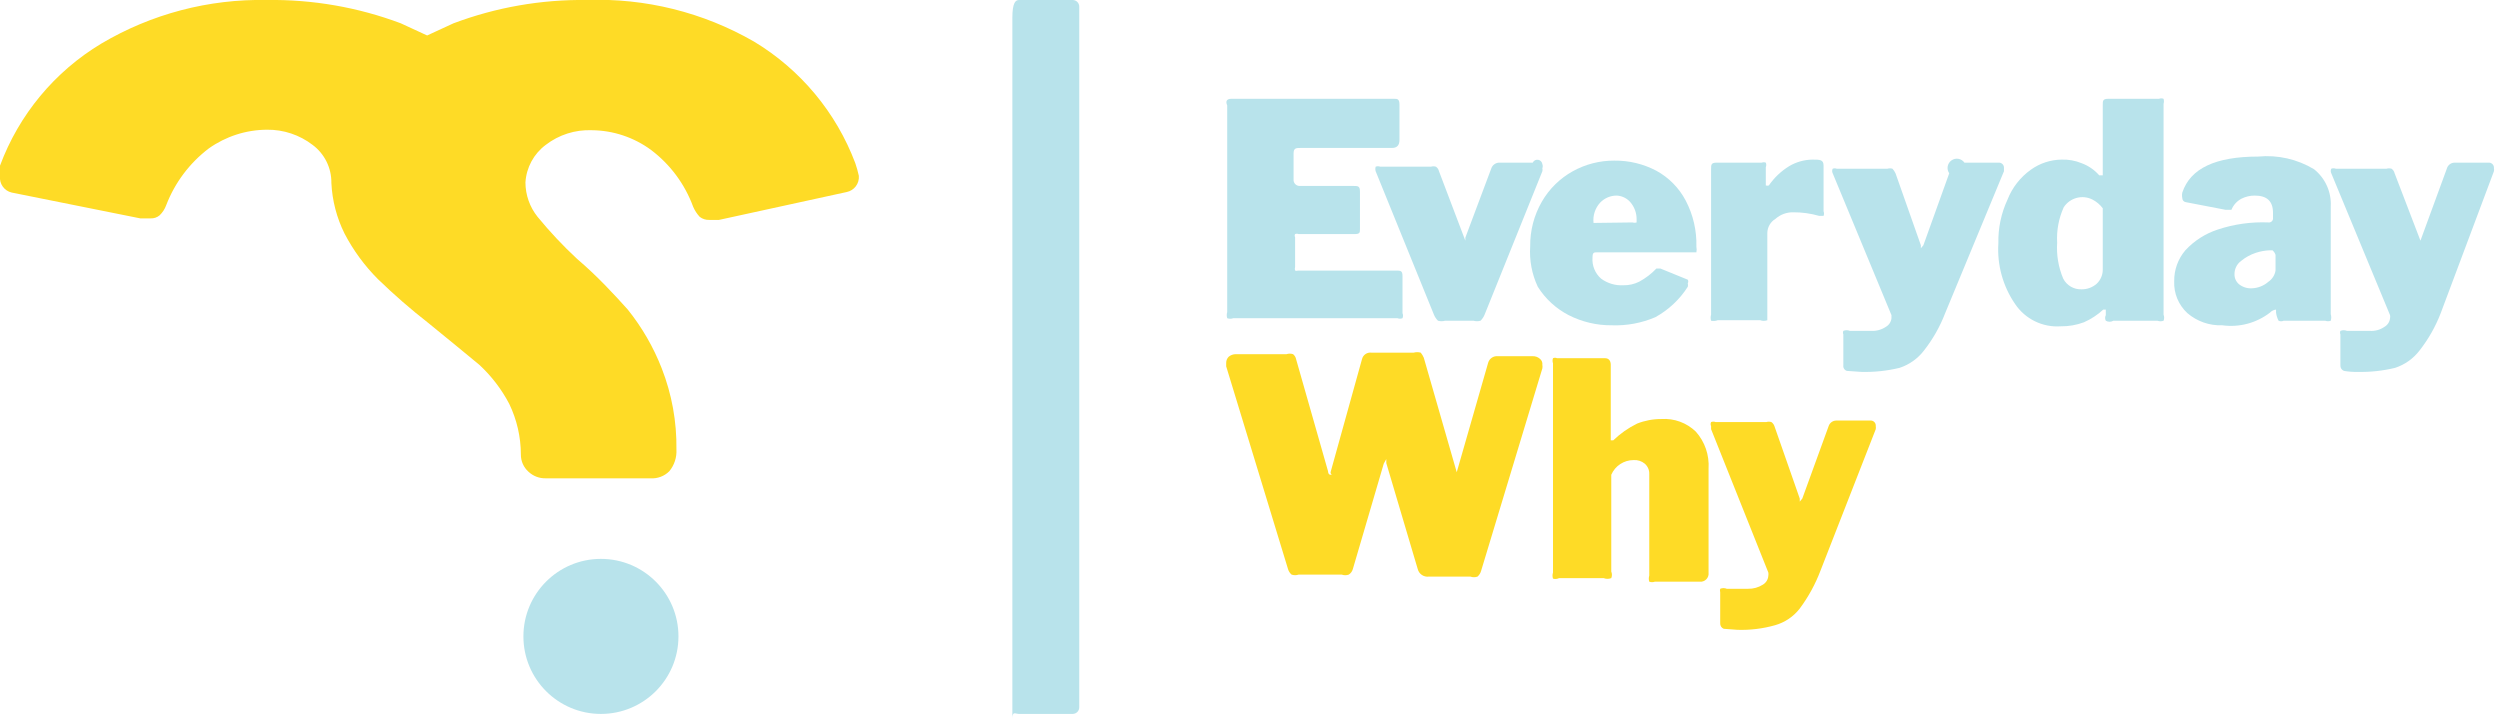
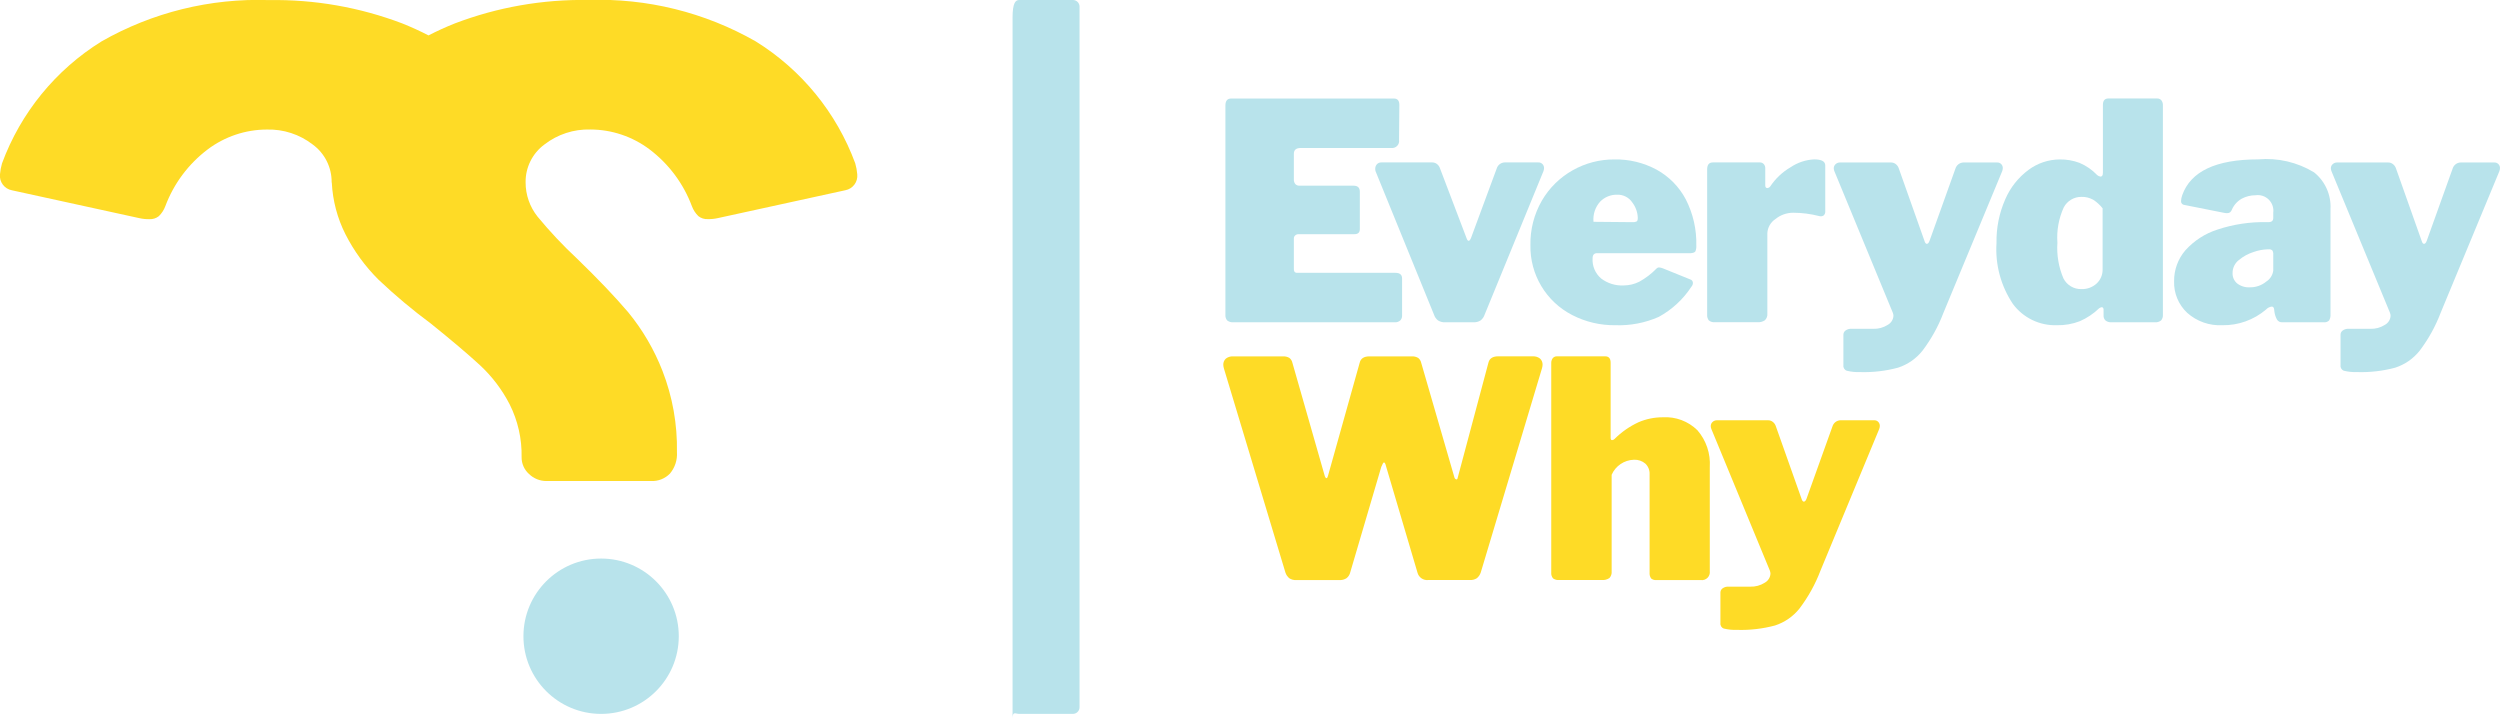
- <svg xmlns="http://www.w3.org/2000/svg" viewBox="0 0 49.34 14.18">
+ <svg xmlns="http://www.w3.org/2000/svg" preserveAspectRatio="xMidYMid meet" viewBox="0 0 49.342 14.179">
  <defs>
    <style>.cls-1{fill:#b8e3eb;}.cls-2{fill:#fedb26;}</style>
  </defs>
+   <g id="Separator">
+     <path class="cls-1" d="M21.441,14.179h-1.06c-.072,0-.131-.058-.131.089V.439c0-.292.058-.35.131-.35h1.06A.131.131,0,0,1,21.572.22V14.049A.131.131,0,0,1,21.441,14.179Z" transform="translate(-0.2653 -0.0892)" />
+   </g>
+   <g id="Isotype_bottom" data-name="Isotype bottom">
+     <circle class="cls-1" cx="11.864" cy="12.557" r="1.533" />
+   </g>
+   <g id="Isotype_top" data-name="Isotype top">
+     <path class="cls-2" d="M17.145,3.313A4.775,4.775,0,0,0,15.179.905,6.233,6.233,0,0,0,11.877.089,7.074,7.074,0,0,0,9.243.551c-.183.073-.356.152-.52.237C8.56.704,8.388.625,8.206.552A7.077,7.077,0,0,0,5.572.091,6.233,6.233,0,0,0,2.27.906,4.774,4.774,0,0,0,.305,3.314,1.094,1.094,0,0,0,.265,3.53a.29.29,0,0,0,.236.315l2.516.55a.822.822,0,0,0,.197.02A.277.277,0,0,0,3.4,4.356a.535.535,0,0,0,.128-.197,2.507,2.507,0,0,1,.835-1.12,1.948,1.948,0,0,1,1.17-.393,1.414,1.414,0,0,1,.904.295.913.913,0,0,1,.374.747l.003.007a2.542,2.542,0,0,0,.267,1.013,3.497,3.497,0,0,0,.658.904,11.172,11.172,0,0,0,1.032.865q.61.491.963.816a2.8,2.8,0,0,1,.59.776A2.221,2.221,0,0,1,10.56,9.111a.439.439,0,0,0,.147.334.489.489,0,0,0,.344.138h2.064a.486.486,0,0,0,.373-.147.596.596,0,0,0,.138-.423,4.208,4.208,0,0,0-.285-1.602,4.257,4.257,0,0,0-.678-1.16Q12.27,5.79,11.661,5.2a8.661,8.661,0,0,1-.786-.835,1.081,1.081,0,0,1-.236-.678.913.913,0,0,1,.373-.747,1.414,1.414,0,0,1,.904-.295,1.949,1.949,0,0,1,1.17.393,2.507,2.507,0,0,1,.835,1.12.535.535,0,0,0,.128.197.277.277,0,0,0,.187.059.822.822,0,0,0,.197-.02l2.516-.55a.29.29,0,0,0,.236-.314A1.091,1.091,0,0,0,17.145,3.313Z" transform="translate(-0.2653 -0.0892)" />
+   </g>
  <g id="Everyday_Why" data-name="Everyday Why">
-     <path class="cls-1" d="M24.4,15.23H23.34c-.07,0-.13-.06-.13.09V1.49c0-.29.06-.35.13-.35H24.4a.13.13,0,0,1,.13.13V15.1A.13.13,0,0,1,24.4,15.23Z" transform="translate(-3.23 -1.14)" />
-     <path class="cls-1" d="M27.53,3.09h3.21c.07,0,.11,0,.11.12V3.9c0,.11-.05.16-.15.16H28.9c-.09,0-.14,0-.14.11v.51a.12.12,0,0,0,.11.13h1.07c.09,0,.13,0,.13.11v.74c0,.07,0,.1-.11.1h-1.1a.09.09,0,0,0-.07,0,.06.06,0,0,0,0,.06v.59a.12.12,0,0,0,0,.07.08.08,0,0,0,.06,0h1.93c.09,0,.13,0,.13.11v.73a.13.13,0,0,1,0,.1.13.13,0,0,1-.1,0H27.57a.17.17,0,0,1-.12,0,.21.21,0,0,1,0-.12V3.22C27.41,3.13,27.45,3.09,27.53,3.09Z" transform="translate(-3.23 -1.14)" />
-     <path class="cls-1" d="M33.67,4.38a.11.11,0,0,1,0,.08.13.13,0,0,1,0,.06L32.53,7.35a.36.36,0,0,1-.08.12.26.26,0,0,1-.14,0h-.56a.26.26,0,0,1-.14,0,.36.36,0,0,1-.08-.12L30.38,4.52a.07.07,0,0,1,0,0,.16.16,0,0,1,0-.09.12.12,0,0,1,.09,0h1a.17.17,0,0,1,.1,0,.15.15,0,0,1,.06.09l.52,1.37s0,0,0,0,0,0,0-.06l.51-1.36a.17.17,0,0,1,.15-.12h.67A.1.1,0,0,1,33.67,4.38Z" transform="translate(-3.23 -1.14)" />
-     <path class="cls-1" d="M34.83,6.64a.68.68,0,0,0,.44.13.67.67,0,0,0,.31-.07,1.33,1.33,0,0,0,.34-.26l0,0,.08,0,.54.22a.07.07,0,0,1,0,.07.13.13,0,0,1,0,.07,1.78,1.78,0,0,1-.64.6,2,2,0,0,1-.86.16,1.84,1.84,0,0,1-.85-.2,1.57,1.57,0,0,1-.61-.56A1.62,1.62,0,0,1,33.43,6a1.72,1.72,0,0,1,.23-.88,1.6,1.6,0,0,1,.61-.6,1.67,1.67,0,0,1,.82-.21,1.73,1.73,0,0,1,.83.2,1.43,1.43,0,0,1,.58.59,1.85,1.85,0,0,1,.21.91.27.27,0,0,1,0,.11s0,0-.09,0H34.75c-.06,0-.09,0-.09.1A.5.5,0,0,0,34.83,6.64Zm.62-1.11a.13.13,0,0,0,.08,0s0,0,0-.07a.51.51,0,0,0-.1-.3A.38.38,0,0,0,35.14,5a.45.45,0,0,0-.33.14.51.51,0,0,0-.13.4Z" transform="translate(-3.23 -1.14)" />
-     <path class="cls-1" d="M37,7.47a.21.21,0,0,1,0-.12V4.48c0-.09,0-.13.11-.13H38a.11.11,0,0,1,.08,0,.12.12,0,0,1,0,.09V4.8s0,0,0,0a.09.09,0,0,0,.06,0,1.33,1.33,0,0,1,.4-.38A.92.92,0,0,1,39,4.29c.15,0,.22,0,.22.12v.9a.12.12,0,0,1,0,.09h-.09a1.79,1.79,0,0,0-.51-.07.51.51,0,0,0-.35.13.33.33,0,0,0-.16.28V7.33c0,.06,0,.11,0,.13a.2.2,0,0,1-.14,0h-.84A.23.23,0,0,1,37,7.47Z" transform="translate(-3.23 -1.14)" />
-     <path class="cls-1" d="M39.68,8.46a.1.1,0,0,1-.07-.11V7.74a.09.09,0,0,1,0-.07.17.17,0,0,1,.13,0h.42a.47.47,0,0,0,.29-.08.22.22,0,0,0,.11-.17s0,0,0-.06l-1.16-2.8a.11.11,0,0,1,0,0,.1.1,0,0,1,0-.09.11.11,0,0,1,.08,0h1a.17.17,0,0,1,.1,0,.35.35,0,0,1,.06.09l.5,1.42s0,.06,0,.06,0,0,.05-.06l.51-1.42A.18.18,0,0,1,42,4.35h.67a.1.1,0,0,1,.11.11s0,0,0,.06l-1.16,2.8a2.84,2.84,0,0,1-.42.74,1,1,0,0,1-.48.34,2.9,2.9,0,0,1-.75.08Z" transform="translate(-3.23 -1.14)" />
-     <path class="cls-1" d="M44.79,7.47a.12.12,0,0,1,0-.11V7.25s0,0,0,0l0,0-.05,0a1.38,1.38,0,0,1-.38.25,1.26,1.26,0,0,1-.46.08A1,1,0,0,1,43,7.14a1.9,1.9,0,0,1-.33-1.2,1.94,1.94,0,0,1,.18-.86,1.31,1.31,0,0,1,.46-.59,1.06,1.06,0,0,1,.61-.2.94.94,0,0,1,.39.07.85.85,0,0,1,.35.24l.07,0s0,0,0-.08V3.21c0-.08,0-.12.11-.12h1a.12.12,0,0,1,.09,0,.17.17,0,0,1,0,.1V7.35a.16.16,0,0,1,0,.12.17.17,0,0,1-.12,0h-.87A.15.15,0,0,1,44.79,7.47Zm-.26-2.39a.44.44,0,0,0-.57.15,1.49,1.49,0,0,0-.13.7,1.56,1.56,0,0,0,.12.71.39.39,0,0,0,.36.21.44.44,0,0,0,.3-.11.38.38,0,0,0,.12-.29V5.25A.6.6,0,0,0,44.53,5.08Z" transform="translate(-3.23 -1.14)" />
-     <path class="cls-1" d="M47.09,7.56a1,1,0,0,1-.69-.24.81.81,0,0,1-.26-.63.92.92,0,0,1,.22-.61A1.51,1.51,0,0,1,47,5.67a2.81,2.81,0,0,1,1-.14h0a.08.08,0,0,0,.09-.09v-.1c0-.23-.12-.34-.36-.34a.58.58,0,0,0-.26.06.43.43,0,0,0-.2.22.1.1,0,0,1,0,0l-.06,0h-.06l-.78-.15a.08.08,0,0,1-.07-.08.26.26,0,0,1,0-.11c.16-.48.66-.71,1.5-.71a1.8,1.8,0,0,1,1.1.25.88.88,0,0,1,.33.73V7.34a.23.23,0,0,1,0,.13.16.16,0,0,1-.11,0h-.82a.12.12,0,0,1-.1,0,.5.5,0,0,1-.05-.16v0s0-.06,0-.06a.19.19,0,0,0-.12.06A1.26,1.26,0,0,1,47.09,7.56Zm1-1.48-.07,0h0a1,1,0,0,0-.27.05.9.9,0,0,0-.29.16.32.32,0,0,0-.13.26.25.25,0,0,0,.09.2.37.37,0,0,0,.25.08A.52.52,0,0,0,48,6.7a.33.33,0,0,0,.14-.22V6.17A.2.2,0,0,0,48.08,6.08Z" transform="translate(-3.23 -1.14)" />
-     <path class="cls-1" d="M49.49,8.46a.11.11,0,0,1-.07-.11V7.74a.09.09,0,0,1,0-.07.17.17,0,0,1,.13,0H50a.45.45,0,0,0,.29-.08.22.22,0,0,0,.11-.17.13.13,0,0,0,0-.06l-1.16-2.8a.43.43,0,0,0,0,0,.1.1,0,0,1,0-.09.12.12,0,0,1,.09,0h1a.17.17,0,0,1,.1,0,.15.15,0,0,1,.06.09L51,5.89s0,.06,0,.06,0,0,0-.06l.52-1.42a.16.16,0,0,1,.15-.12h.67a.1.1,0,0,1,.11.11.13.13,0,0,1,0,.06L51.4,7.32a2.84,2.84,0,0,1-.42.74,1,1,0,0,1-.48.34,2.87,2.87,0,0,1-.74.08A1.38,1.38,0,0,1,49.49,8.46Z" transform="translate(-3.23 -1.14)" />
-     <path class="cls-2" d="M33.62,8.22a.13.13,0,0,1,.05.12.2.2,0,0,1,0,.07l-1.21,4a.23.23,0,0,1-.07.11.21.21,0,0,1-.14,0h-.82a.2.2,0,0,1-.22-.15l-.62-2.09c0-.06,0-.08,0-.08s0,0-.05.09l-.61,2.08a.19.19,0,0,1-.08.11.2.2,0,0,1-.14,0h-.85a.21.21,0,0,1-.14,0,.23.23,0,0,1-.07-.11l-1.22-4s0-.05,0-.07a.17.17,0,0,1,.05-.12.22.22,0,0,1,.14-.05h1a.21.21,0,0,1,.13,0,.17.17,0,0,1,.06.1l.63,2.21s0,.07.05.07,0,0,0-.05l.62-2.23a.17.17,0,0,1,.19-.13h.83a.26.26,0,0,1,.14,0,.44.44,0,0,1,.06.1l.65,2.26s0,0,0,0,0,0,0,0L32.6,8.3a.18.18,0,0,1,.19-.13h.69A.2.2,0,0,1,33.62,8.22Z" transform="translate(-3.23 -1.14)" />
-     <path class="cls-2" d="M33.88,12.56a.19.19,0,0,1,0-.12V8.31a.15.15,0,0,1,0-.1.09.09,0,0,1,.08,0h.95c.07,0,.11.05.11.13V9.78s0,.05,0,.05l.05,0a1.84,1.84,0,0,1,.47-.33,1.28,1.28,0,0,1,.48-.09.89.89,0,0,1,.68.25,1,1,0,0,1,.25.73v2.05a.16.16,0,0,1-.18.18h-.88a.16.16,0,0,1-.11,0,.2.2,0,0,1,0-.12V10.5a.26.26,0,0,0-.09-.21.31.31,0,0,0-.22-.07.48.48,0,0,0-.44.29v1.91a.17.17,0,0,1,0,.13.21.21,0,0,1-.15,0H34A.17.17,0,0,1,33.88,12.56Z" transform="translate(-3.23 -1.14)" />
-     <path class="cls-2" d="M37.25,13.55a.11.11,0,0,1-.07-.11v-.61a.13.13,0,0,1,0-.07.17.17,0,0,1,.13,0h.42a.52.52,0,0,0,.29-.08.22.22,0,0,0,.11-.18.18.18,0,0,0,0-.06L37,9.61s0,0,0-.06a.09.09,0,0,1,0-.08.12.12,0,0,1,.09,0h1a.17.17,0,0,1,.1,0,.16.16,0,0,1,.06.08l.5,1.43s0,.06,0,.06,0,0,.05-.06l.52-1.43a.16.16,0,0,1,.15-.11h.67a.1.1,0,0,1,.11.11.18.18,0,0,1,0,.06L39.16,12.4a3.09,3.09,0,0,1-.41.75.94.94,0,0,1-.49.33,2.44,2.44,0,0,1-.74.09Z" transform="translate(-3.23 -1.14)" />
-     <path class="cls-2" d="M20.11,4.36a4.76,4.76,0,0,0-2-2.4,6.17,6.17,0,0,0-3.3-.82,7.21,7.21,0,0,0-2.63.46l-.52.24-.52-.24a7.23,7.23,0,0,0-2.64-.46A6.17,6.17,0,0,0,5.23,2a4.73,4.73,0,0,0-2,2.41.8.8,0,0,0,0,.21.3.3,0,0,0,.23.32L6,5.45l.2,0a.26.26,0,0,0,.18-.06.53.53,0,0,0,.13-.2,2.56,2.56,0,0,1,.84-1.12A2,2,0,0,1,8.5,3.7,1.45,1.45,0,0,1,9.4,4a.92.92,0,0,1,.37.75h0a2.51,2.51,0,0,0,.26,1,3.68,3.68,0,0,0,.66.9,12.35,12.35,0,0,0,1,.87c.41.33.73.6,1,.82a2.86,2.86,0,0,1,.59.77,2.31,2.31,0,0,1,.23,1,.45.45,0,0,0,.15.34.48.48,0,0,0,.34.13h2.07a.48.48,0,0,0,.37-.14.62.62,0,0,0,.14-.43,4.23,4.23,0,0,0-.29-1.6,4.42,4.42,0,0,0-.67-1.16c-.27-.3-.6-.66-1-1a8.37,8.37,0,0,1-.78-.83,1.09,1.09,0,0,1-.24-.68A1,1,0,0,1,14,4a1.4,1.4,0,0,1,.91-.29,2,2,0,0,1,1.17.39,2.47,2.47,0,0,1,.83,1.12.69.69,0,0,0,.13.2.29.29,0,0,0,.19.06l.19,0,2.52-.55a.3.3,0,0,0,.24-.32A2.19,2.19,0,0,0,20.11,4.36Z" transform="translate(-3.23 -1.14)" />
-     <circle class="cls-1" cx="11.86" cy="12.56" r="1.53" />
+     <path class="cls-1" d="M24.564,2.034h3.213c.071,0,.107.042.107.126l-.006.69a.139.139,0,0,1-.155.16H25.939c-.092,0-.137.038-.137.114v.506a.133.133,0,0,0,.029.092.102.102,0,0,0,.077.032H26.98c.083,0,.124.04.124.119V4.61c0,.068-.035.101-.107.101H25.897a.096.096,0,0,0-.068.024.076.076,0,0,0-.027.059V5.39a.106.106,0,0,0,.014.066.075.075,0,0,0,.057.018h1.934c.087,0,.131.038.131.112v.732a.13.13,0,0,1-.036.096.148.148,0,0,1-.107.036H24.611a.177.177,0,0,1-.125-.036A.156.156,0,0,1,24.451,6.3V2.171Q24.451,2.034,24.564,2.034Z" transform="translate(-0.2653 -0.0892)" />
+     <path class="cls-1" d="M30.71,3.329a.112.112,0,0,1,.03.08.202.202,0,0,1-.012.059L29.567,6.3a.236.236,0,0,1-.08.114.244.244,0,0,1-.14.036h-.559a.241.241,0,0,1-.14-.036A.234.234,0,0,1,28.568,6.3L27.414,3.468a.152.152,0,0,1-.006-.047.129.129,0,0,1,.033-.09.113.113,0,0,1,.086-.036h1.006a.148.148,0,0,1,.095.033.173.173,0,0,1,.059.086L29.21,4.789q.018.053.042.053c.016,0,.032-.02.048-.06l.506-1.368a.169.169,0,0,1,.155-.119h.666A.106.106,0,0,1,30.71,3.329Z" transform="translate(-0.2653 -0.0892)" />
+     <path class="cls-1" d="M31.867,5.586a.678.678,0,0,0,.443.137A.688.688,0,0,0,32.62,5.649a1.439,1.439,0,0,0,.339-.259.07.07,0,0,1,.048-.023.268.268,0,0,1,.077.018l.541.219a.071.071,0,0,1,.053.072.112.112,0,0,1-.029.071,1.798,1.798,0,0,1-.646.597,1.951,1.951,0,0,1-.854.164,1.806,1.806,0,0,1-.854-.201,1.518,1.518,0,0,1-.824-1.38,1.695,1.695,0,0,1,.226-.878A1.619,1.619,0,0,1,31.305,3.45a1.653,1.653,0,0,1,.821-.214,1.688,1.688,0,0,1,.836.202,1.431,1.431,0,0,1,.575.585,1.893,1.893,0,0,1,.208.913.249.249,0,0,1-.018.114c-.012.02-.042.032-.089.036H31.787c-.059,0-.089.034-.089.101A.482.482,0,0,0,31.867,5.586Zm.622-1.112a.148.148,0,0,0,.08-.015c.014-.01.021-.033.021-.069a.527.527,0,0,0-.107-.303.346.346,0,0,0-.303-.155.453.453,0,0,0-.333.137.521.521,0,0,0-.131.398Z" transform="translate(-0.2653 -0.0892)" />
+     <path class="cls-1" d="M33.992,6.413A.164.164,0,0,1,33.959,6.3V3.432c0-.091.037-.137.113-.137h.928a.099.099,0,0,1,.077.033.122.122,0,0,1,.029.086v.334q0,.053.042.053a.082.082,0,0,0,.059-.036,1.213,1.213,0,0,1,.399-.375.911.911,0,0,1,.464-.155c.147,0,.22.039.22.119V4.26a.099.099,0,0,1-.033.083.105.105,0,0,1-.086.011,2.07,2.07,0,0,0-.512-.066.554.554,0,0,0-.354.126.354.354,0,0,0-.158.279v1.583a.163.163,0,0,1-.048.134.235.235,0,0,1-.148.039h-.839A.167.167,0,0,1,33.992,6.413Z" transform="translate(-0.2653 -0.0892)" />
+     <path class="cls-1" d="M36.717,7.407A.1.1,0,0,1,36.648,7.3V6.692a.102.102,0,0,1,.039-.077.182.182,0,0,1,.128-.036h.422a.499.499,0,0,0,.286-.078.218.218,0,0,0,.113-.178.187.187,0,0,0-.012-.06L36.47,3.468a.186.186,0,0,1-.012-.053.109.109,0,0,1,.036-.086.126.126,0,0,1,.089-.033H37.588a.149.149,0,0,1,.095.033.173.173,0,0,1,.059.086l.506,1.428c.012.04.027.059.047.059s.038-.019.053-.059l.512-1.428a.17.17,0,0,1,.155-.119h.666a.104.104,0,0,1,.083.033.111.111,0,0,1,.03.08.195.195,0,0,1-.012.059l-1.16,2.797a2.997,2.997,0,0,1-.414.747,1.018,1.018,0,0,1-.482.334,2.585,2.585,0,0,1-.747.087A.957.957,0,0,1,36.717,7.407Z" transform="translate(-0.2653 -0.0892)" />
+     <path class="cls-1" d="M41.824,6.417a.125.125,0,0,1-.041-.104V6.199a.049.049,0,0,0-.012-.036.033.033,0,0,0-.024-.011.117.117,0,0,0-.053.023,1.282,1.282,0,0,1-.378.253,1.188,1.188,0,0,1-.456.08,1.037,1.037,0,0,1-.866-.419,1.934,1.934,0,0,1-.324-1.205,2.047,2.047,0,0,1,.172-.86,1.419,1.419,0,0,1,.461-.583,1.042,1.042,0,0,1,.616-.205,1.065,1.065,0,0,1,.39.068,1.028,1.028,0,0,1,.348.241.127.127,0,0,0,.066.03c.032,0,.047-.027.047-.078V2.159c0-.083.036-.126.107-.126h.964a.103.103,0,0,1,.083.036.155.155,0,0,1,.03.101V6.3a.154.154,0,0,1-.036.114.177.177,0,0,1-.125.036h-.863A.172.172,0,0,1,41.824,6.417Zm-.253-2.389a.44.44,0,0,0-.223-.053.389.389,0,0,0-.351.208,1.428,1.428,0,0,0-.125.696,1.526,1.526,0,0,0,.119.705.386.386,0,0,0,.357.211.421.421,0,0,0,.298-.11.369.369,0,0,0,.118-.282V4.2A.789.789,0,0,0,41.572,4.027Z" transform="translate(-0.2653 -0.0892)" />
+     <path class="cls-1" d="M44.127,6.508a.969.969,0,0,1-.693-.244.819.819,0,0,1-.259-.624.92.92,0,0,1,.223-.611,1.445,1.445,0,0,1,.636-.41,2.919,2.919,0,0,1,.967-.146h.041c.06,0,.09-.028.09-.083V4.288a.308.308,0,0,0-.351-.345.574.574,0,0,0-.268.066.456.456,0,0,0-.196.215.121.121,0,0,1-.038.056.095.095,0,0,1-.057.016.245.245,0,0,1-.065-.007l-.78-.155a.071.071,0,0,1-.065-.077.394.394,0,0,1,.023-.114q.25-.708,1.5-.708a1.811,1.811,0,0,1,1.103.256.87.87,0,0,1,.324.725V6.289a.215.215,0,0,1-.027.125.134.134,0,0,1-.11.036h-.815a.113.113,0,0,1-.104-.053.446.446,0,0,1-.051-.155L45.15,6.199c-.004-.039-.02-.059-.048-.059a.188.188,0,0,0-.113.059A1.298,1.298,0,0,1,44.127,6.508Zm.988-1.475a.087.087,0,0,0-.072-.023H45.02a.921.921,0,0,0-.277.053.856.856,0,0,0-.289.158.322.322,0,0,0-.125.258.254.254,0,0,0,.089.203.372.372,0,0,0,.25.078.496.496,0,0,0,.327-.114.303.303,0,0,0,.137-.215V5.116A.144.144,0,0,0,45.115,5.033Z" transform="translate(-0.2653 -0.0892)" />
+     <path class="cls-1" d="M46.528,7.407A.1.1,0,0,1,46.46,7.3V6.692a.102.102,0,0,1,.039-.077.182.182,0,0,1,.128-.036h.422a.499.499,0,0,0,.286-.078.218.218,0,0,0,.113-.178.187.187,0,0,0-.012-.06L46.281,3.468a.186.186,0,0,1-.012-.053.109.109,0,0,1,.036-.086.126.126,0,0,1,.089-.033H47.4a.148.148,0,0,1,.095.033.172.172,0,0,1,.06.086l.506,1.428c.012.04.027.059.047.059s.038-.019.053-.059l.512-1.428a.17.17,0,0,1,.155-.119h.666a.105.105,0,0,1,.083.033.111.111,0,0,1,.03.08.195.195,0,0,1-.012.059l-1.16,2.797a2.997,2.997,0,0,1-.414.747,1.018,1.018,0,0,1-.482.334,2.586,2.586,0,0,1-.747.087A.958.958,0,0,1,46.528,7.407Z" transform="translate(-0.2653 -0.0892)" />
+     <path class="cls-2" d="M30.66,7.166a.157.157,0,0,1,.051.122.305.305,0,0,1-.012.071l-1.208,4.028a.245.245,0,0,1-.077.114.228.228,0,0,1-.137.036h-.821a.198.198,0,0,1-.215-.149l-.619-2.094c-.012-.052-.026-.078-.042-.078-.012,0-.029.03-.053.089l-.613,2.083a.204.204,0,0,1-.074.114.241.241,0,0,1-.14.036h-.851a.229.229,0,0,1-.137-.036.245.245,0,0,1-.077-.114L24.421,7.36a.301.301,0,0,1-.012-.071.158.158,0,0,1,.051-.122.21.21,0,0,1,.14-.044h.982a.226.226,0,0,1,.131.03.164.164,0,0,1,.06.096l.631,2.207c.012.048.026.071.042.071.012,0,.022-.016.03-.048l.625-2.23c.02-.083.083-.126.19-.126h.833a.227.227,0,0,1,.131.03.166.166,0,0,1,.06.096l.655,2.26a.056.056,0,0,0,.036.042c.016.003.026-.007.029-.03l.607-2.273c.02-.083.084-.126.191-.126h.69A.209.209,0,0,1,30.66,7.166Z" transform="translate(-0.2653 -0.0892)" />
+     <path class="cls-2" d="M30.918,11.505a.158.158,0,0,1-.036-.117V7.259a.155.155,0,0,1,.03-.101.103.103,0,0,1,.083-.036h.952c.071,0,.107.042.107.126V8.728c0,.032.009.048.029.048a.07.07,0,0,0,.048-.023,1.654,1.654,0,0,1,.473-.33,1.202,1.202,0,0,1,.479-.098.897.897,0,0,1,.684.256,1.008,1.008,0,0,1,.244.725v2.054a.158.158,0,0,1-.179.178H32.96a.145.145,0,0,1-.107-.032.176.176,0,0,1-.03-.117V9.449A.272.272,0,0,0,32.74,9.24a.322.322,0,0,0-.226-.077.496.496,0,0,0-.44.297v1.904a.17.17,0,0,1-.044.134.234.234,0,0,1-.152.039h-.839A.179.179,0,0,1,30.918,11.505Z" transform="translate(-0.2653 -0.0892)" />
+     <path class="cls-2" d="M34.289,12.495a.1.1,0,0,1-.068-.107v-.607a.102.102,0,0,1,.039-.077.183.183,0,0,1,.128-.036H34.81a.5.5,0,0,0,.286-.078.218.218,0,0,0,.113-.178.186.186,0,0,0-.012-.06L34.042,8.556a.185.185,0,0,1-.012-.053.109.109,0,0,1,.036-.086.125.125,0,0,1,.089-.033h1.006a.148.148,0,0,1,.095.033.172.172,0,0,1,.059.086l.506,1.428c.012.04.027.059.047.059s.038-.019.053-.059l.512-1.428a.17.17,0,0,1,.155-.119h.666a.104.104,0,0,1,.083.033.112.112,0,0,1,.03.08.197.197,0,0,1-.012.059l-1.16,2.797a3.002,3.002,0,0,1-.414.747,1.02,1.02,0,0,1-.482.334,2.586,2.586,0,0,1-.747.087A.958.958,0,0,1,34.289,12.495Z" transform="translate(-0.2653 -0.0892)" />
  </g>
</svg>
